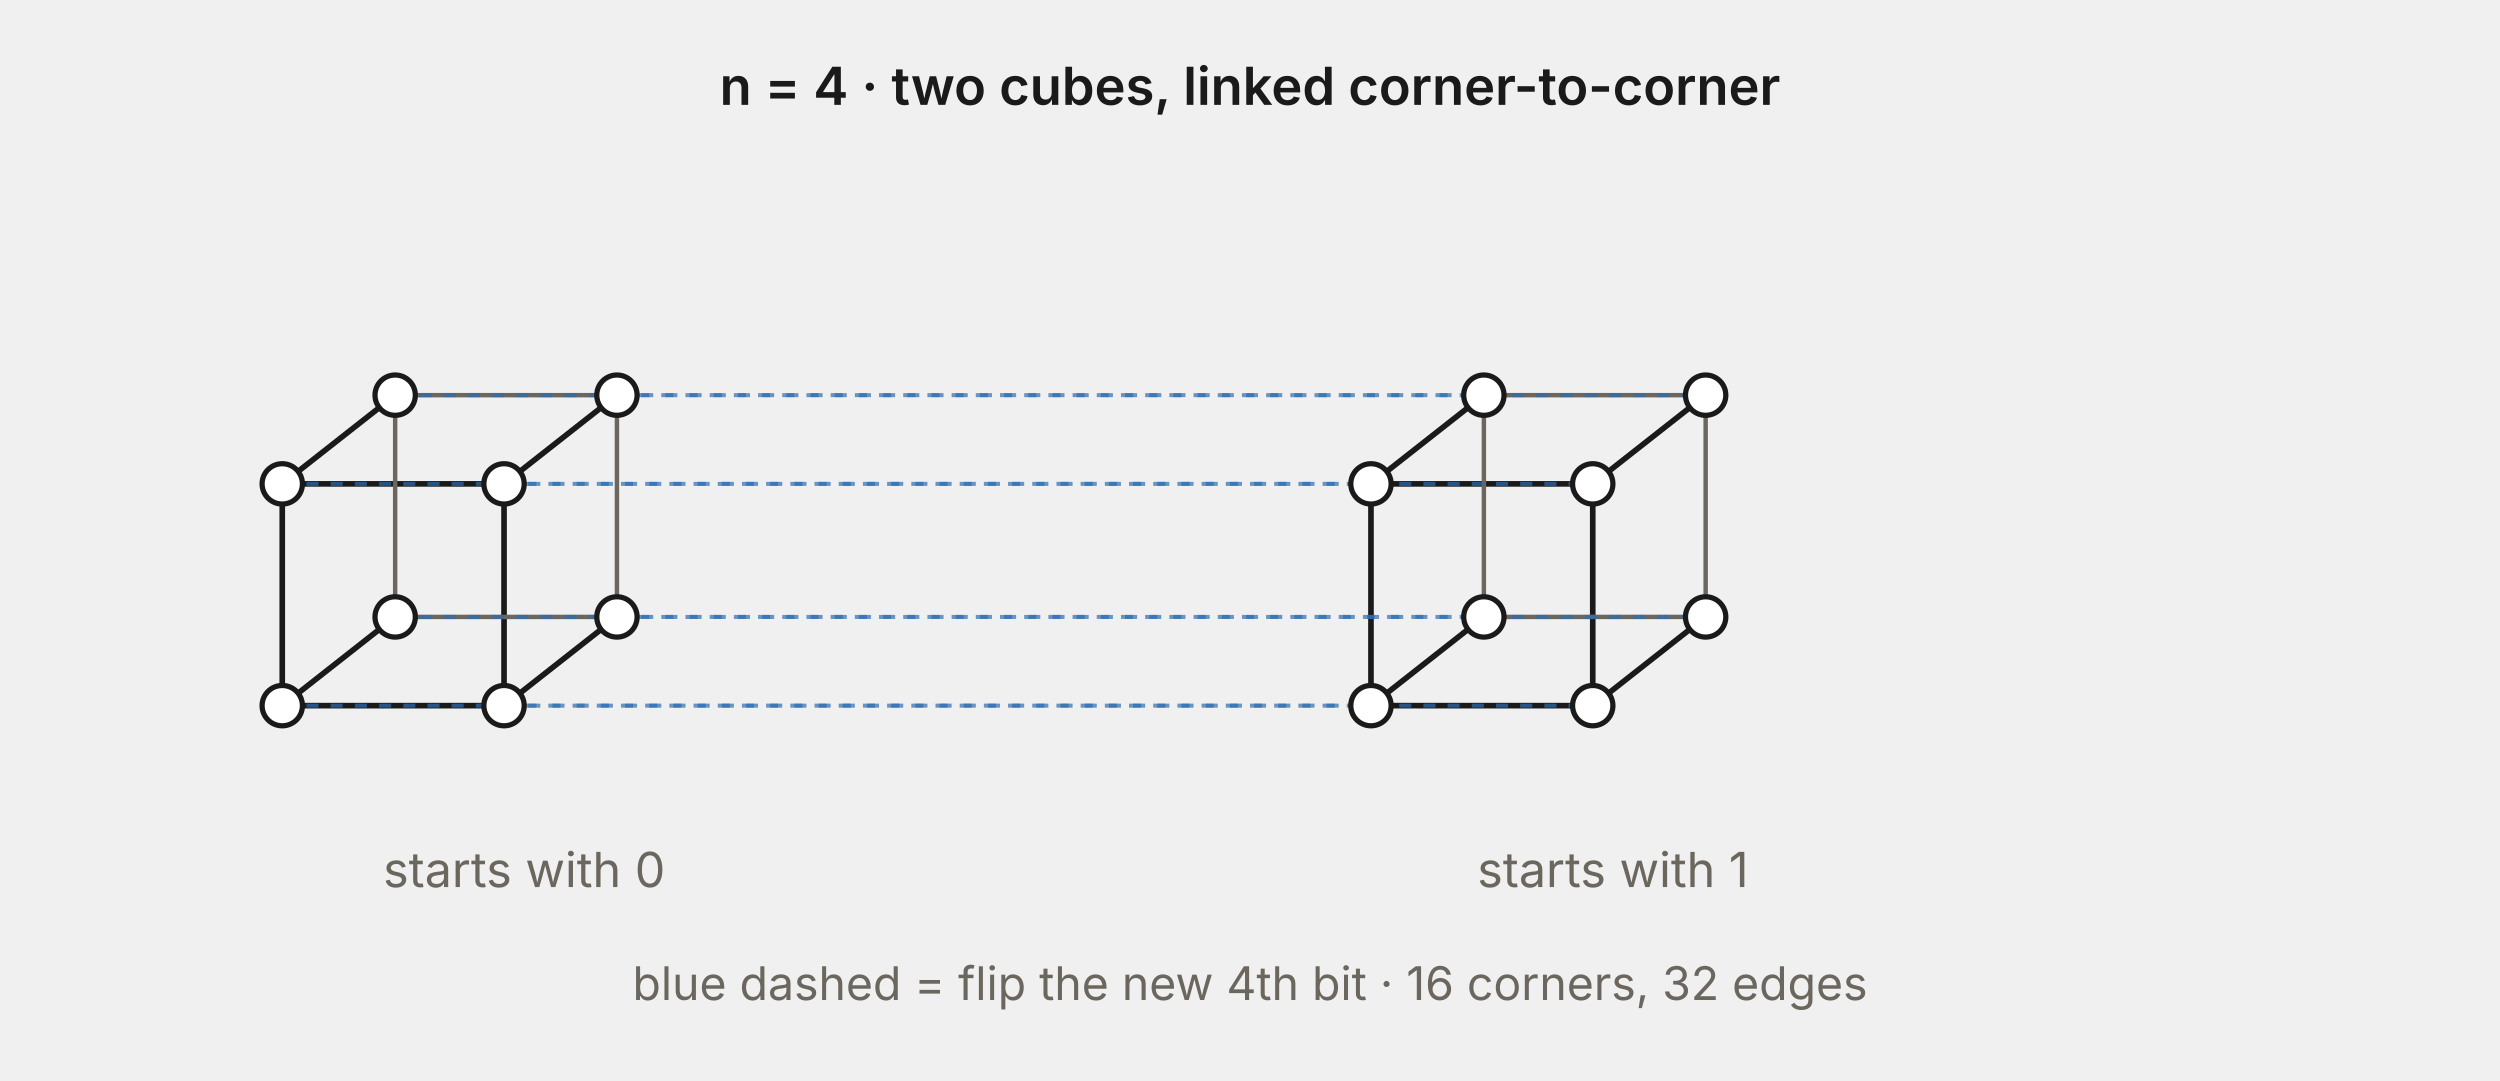
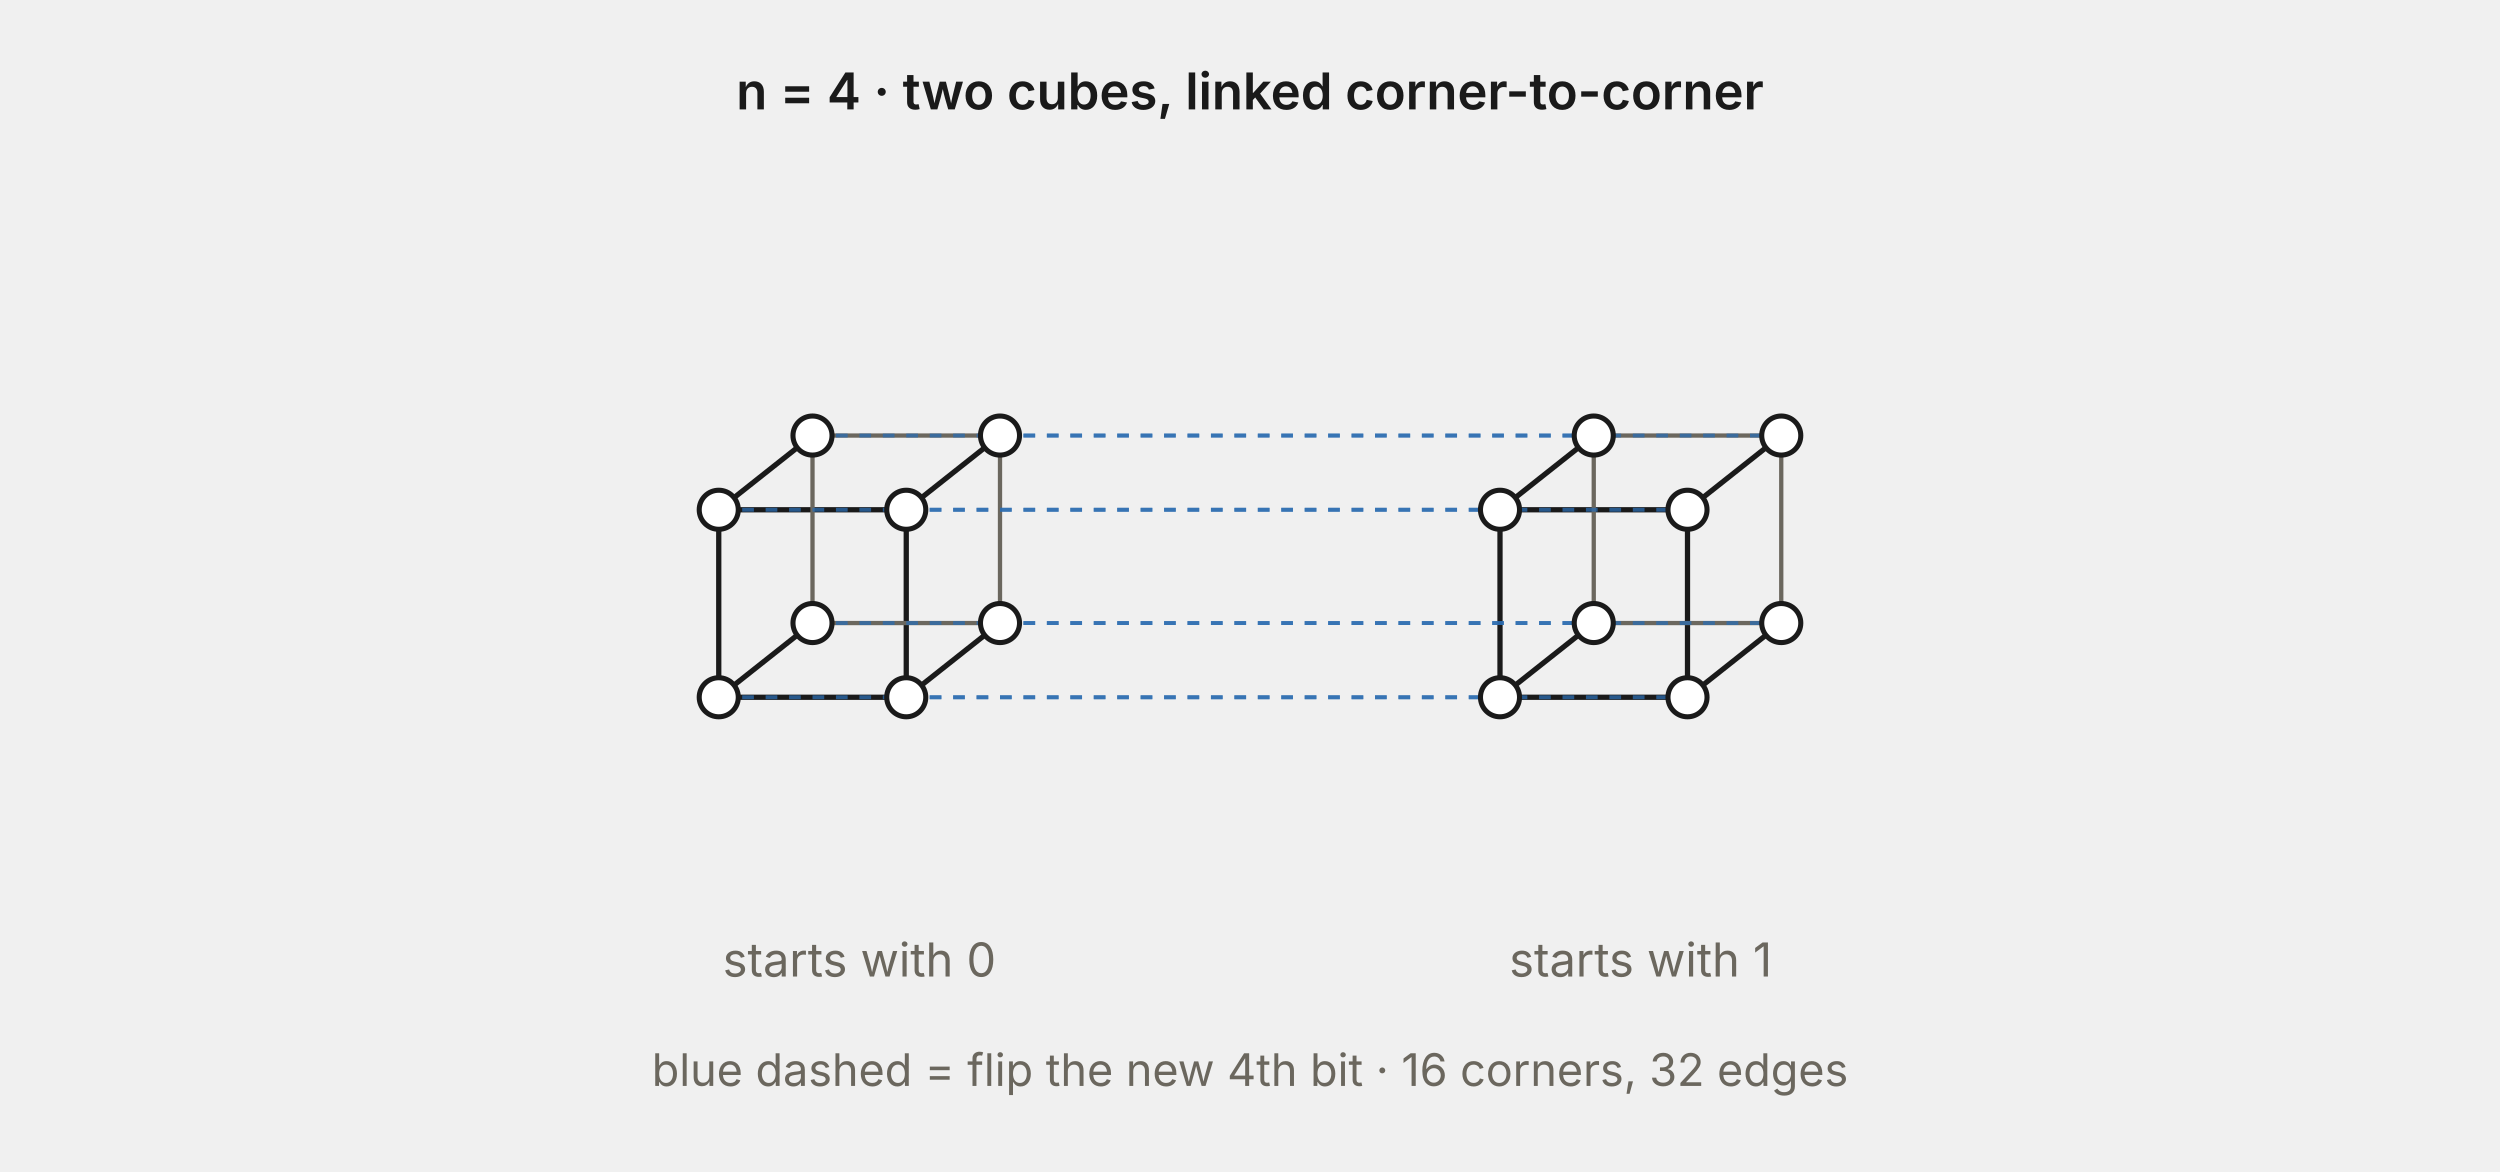
- <svg xmlns="http://www.w3.org/2000/svg" viewBox="0 0 620 268" role="img" aria-label="A 4D hypercube drawn as two cubes linked by edges that flip the fourth bit" font-family="Inter,system-ui,sans-serif" font-size="13" fill="#1a1a1a">
-   <defs>
-     <marker id="ar" viewBox="0 0 10 10" refX="9" refY="5" markerWidth="7" markerHeight="7" orient="auto">
-       <path d="M0 0L10 5L0 10z" fill="#1a1a1a" />
-     </marker>
-   </defs>
-   <text x="310" y="26" text-anchor="middle" font-weight="600" font-size="13">n = 4 · two cubes, linked corner-to-corner</text>
-   <line x1="70" y1="175" x2="98" y2="153" stroke="#1a1a1a" stroke-width="1.4" />
-   <line x1="70" y1="175" x2="70" y2="120" stroke="#1a1a1a" stroke-width="1.4" />
-   <line x1="70" y1="175" x2="125" y2="175" stroke="#1a1a1a" stroke-width="1.4" />
-   <line x1="125" y1="175" x2="153" y2="153" stroke="#1a1a1a" stroke-width="1.4" />
-   <line x1="125" y1="175" x2="125" y2="120" stroke="#1a1a1a" stroke-width="1.4" />
-   <line x1="70" y1="120" x2="98" y2="98" stroke="#1a1a1a" stroke-width="1.4" />
-   <line x1="70" y1="120" x2="125" y2="120" stroke="#1a1a1a" stroke-width="1.4" />
-   <line x1="125" y1="120" x2="153" y2="98" stroke="#1a1a1a" stroke-width="1.4" />
-   <line x1="98" y1="153" x2="98" y2="98" stroke="#6b675e" stroke-width="1.1" />
-   <line x1="98" y1="153" x2="153" y2="153" stroke="#6b675e" stroke-width="1.1" />
-   <line x1="153" y1="153" x2="153" y2="98" stroke="#6b675e" stroke-width="1.1" />
-   <line x1="98" y1="98" x2="153" y2="98" stroke="#6b675e" stroke-width="1.1" />
-   <line x1="340" y1="175" x2="368" y2="153" stroke="#1a1a1a" stroke-width="1.4" />
-   <line x1="340" y1="175" x2="340" y2="120" stroke="#1a1a1a" stroke-width="1.4" />
-   <line x1="340" y1="175" x2="395" y2="175" stroke="#1a1a1a" stroke-width="1.4" />
-   <line x1="395" y1="175" x2="423" y2="153" stroke="#1a1a1a" stroke-width="1.4" />
-   <line x1="395" y1="175" x2="395" y2="120" stroke="#1a1a1a" stroke-width="1.4" />
-   <line x1="340" y1="120" x2="368" y2="98" stroke="#1a1a1a" stroke-width="1.4" />
-   <line x1="340" y1="120" x2="395" y2="120" stroke="#1a1a1a" stroke-width="1.4" />
-   <line x1="395" y1="120" x2="423" y2="98" stroke="#1a1a1a" stroke-width="1.4" />
-   <line x1="368" y1="153" x2="368" y2="98" stroke="#6b675e" stroke-width="1.1" />
-   <line x1="368" y1="153" x2="423" y2="153" stroke="#6b675e" stroke-width="1.1" />
-   <line x1="423" y1="153" x2="423" y2="98" stroke="#6b675e" stroke-width="1.1" />
-   <line x1="368" y1="98" x2="423" y2="98" stroke="#6b675e" stroke-width="1.1" />
-   <line x1="70" y1="175" x2="340" y2="175" stroke="#2b6cb0" stroke-width="1" stroke-dasharray="3 3" opacity="0.7" />
-   <line x1="125" y1="175" x2="395" y2="175" stroke="#2b6cb0" stroke-width="1" stroke-dasharray="3 3" opacity="0.7" />
-   <line x1="70" y1="120" x2="340" y2="120" stroke="#2b6cb0" stroke-width="1" stroke-dasharray="3 3" opacity="0.7" />
-   <line x1="125" y1="120" x2="395" y2="120" stroke="#2b6cb0" stroke-width="1" stroke-dasharray="3 3" opacity="0.7" />
-   <line x1="98" y1="153" x2="368" y2="153" stroke="#2b6cb0" stroke-width="1" stroke-dasharray="3 3" opacity="0.7" />
-   <line x1="153" y1="153" x2="423" y2="153" stroke="#2b6cb0" stroke-width="1" stroke-dasharray="3 3" opacity="0.7" />
-   <line x1="98" y1="98" x2="368" y2="98" stroke="#2b6cb0" stroke-width="1" stroke-dasharray="3 3" opacity="0.7" />
-   <line x1="153" y1="98" x2="423" y2="98" stroke="#2b6cb0" stroke-width="1" stroke-dasharray="3 3" opacity="0.7" />
-   <circle cx="70" cy="175" r="5" fill="#fff" stroke="#1a1a1a" stroke-width="1.3" />
-   <circle cx="125" cy="175" r="5" fill="#fff" stroke="#1a1a1a" stroke-width="1.3" />
-   <circle cx="70" cy="120" r="5" fill="#fff" stroke="#1a1a1a" stroke-width="1.3" />
-   <circle cx="125" cy="120" r="5" fill="#fff" stroke="#1a1a1a" stroke-width="1.3" />
-   <circle cx="98" cy="153" r="5" fill="#fff" stroke="#1a1a1a" stroke-width="1.3" />
-   <circle cx="153" cy="153" r="5" fill="#fff" stroke="#1a1a1a" stroke-width="1.3" />
-   <circle cx="98" cy="98" r="5" fill="#fff" stroke="#1a1a1a" stroke-width="1.3" />
-   <circle cx="153" cy="98" r="5" fill="#fff" stroke="#1a1a1a" stroke-width="1.3" />
-   <circle cx="340" cy="175" r="5" fill="#fff" stroke="#1a1a1a" stroke-width="1.3" />
-   <circle cx="395" cy="175" r="5" fill="#fff" stroke="#1a1a1a" stroke-width="1.3" />
-   <circle cx="340" cy="120" r="5" fill="#fff" stroke="#1a1a1a" stroke-width="1.3" />
-   <circle cx="395" cy="120" r="5" fill="#fff" stroke="#1a1a1a" stroke-width="1.3" />
-   <circle cx="368" cy="153" r="5" fill="#fff" stroke="#1a1a1a" stroke-width="1.3" />
-   <circle cx="423" cy="153" r="5" fill="#fff" stroke="#1a1a1a" stroke-width="1.3" />
-   <circle cx="368" cy="98" r="5" fill="#fff" stroke="#1a1a1a" stroke-width="1.3" />
-   <circle cx="423" cy="98" r="5" fill="#fff" stroke="#1a1a1a" stroke-width="1.3" />
-   <text x="130" y="220" text-anchor="middle" fill="#6b675e" font-size="12">starts with 0</text>
-   <text x="400" y="220" text-anchor="middle" fill="#6b675e" font-size="12">starts with 1</text>
-   <text x="310" y="248" text-anchor="middle" fill="#6b675e" font-size="11.5">blue dashed = flip the new 4th bit · 16 corners, 32 edges</text>
+ <svg xmlns="http://www.w3.org/2000/svg" viewBox="0 0 640 300" role="img" aria-label="A 4D hypercube drawn as two cubes linked by edges that flip the fourth bit" font-family="Inter,system-ui,sans-serif" font-size="13" fill="#1a1a1a">
+   <text x="320" y="28" text-anchor="middle" font-weight="600" font-size="13">n = 4 · two cubes, linked corner-to-corner</text>
+   <line x1="184.0" y1="178.5" x2="232.0" y2="178.5" stroke="#1a1a1a" stroke-width="1.35" />
+   <line x1="184.0" y1="178.5" x2="184.0" y2="130.5" stroke="#1a1a1a" stroke-width="1.35" />
+   <line x1="184.0" y1="178.5" x2="208.0" y2="159.5" stroke="#1a1a1a" stroke-width="1.35" />
+   <line x1="232.0" y1="178.5" x2="232.0" y2="130.5" stroke="#1a1a1a" stroke-width="1.35" />
+   <line x1="232.0" y1="178.5" x2="256.0" y2="159.5" stroke="#1a1a1a" stroke-width="1.35" />
+   <line x1="184.0" y1="130.5" x2="232.0" y2="130.5" stroke="#1a1a1a" stroke-width="1.35" />
+   <line x1="184.0" y1="130.5" x2="208.0" y2="111.5" stroke="#1a1a1a" stroke-width="1.35" />
+   <line x1="232.0" y1="130.5" x2="256.0" y2="111.5" stroke="#1a1a1a" stroke-width="1.35" />
+   <line x1="208.0" y1="159.5" x2="256.0" y2="159.5" stroke="#6b675e" stroke-width="1.1" />
+   <line x1="208.0" y1="159.5" x2="208.0" y2="111.5" stroke="#6b675e" stroke-width="1.1" />
+   <line x1="256.0" y1="159.5" x2="256.0" y2="111.5" stroke="#6b675e" stroke-width="1.1" />
+   <line x1="208.0" y1="111.5" x2="256.0" y2="111.5" stroke="#6b675e" stroke-width="1.1" />
+   <line x1="384.0" y1="178.5" x2="432.0" y2="178.5" stroke="#1a1a1a" stroke-width="1.35" />
+   <line x1="384.0" y1="178.5" x2="384.0" y2="130.5" stroke="#1a1a1a" stroke-width="1.35" />
+   <line x1="384.0" y1="178.5" x2="408.0" y2="159.5" stroke="#1a1a1a" stroke-width="1.35" />
+   <line x1="432.0" y1="178.5" x2="432.0" y2="130.5" stroke="#1a1a1a" stroke-width="1.35" />
+   <line x1="432.0" y1="178.5" x2="456.0" y2="159.5" stroke="#1a1a1a" stroke-width="1.35" />
+   <line x1="384.0" y1="130.5" x2="432.0" y2="130.5" stroke="#1a1a1a" stroke-width="1.35" />
+   <line x1="384.0" y1="130.5" x2="408.0" y2="111.5" stroke="#1a1a1a" stroke-width="1.35" />
+   <line x1="432.0" y1="130.5" x2="456.0" y2="111.5" stroke="#1a1a1a" stroke-width="1.35" />
+   <line x1="408.0" y1="159.5" x2="456.0" y2="159.5" stroke="#6b675e" stroke-width="1.1" />
+   <line x1="408.0" y1="159.5" x2="408.0" y2="111.5" stroke="#6b675e" stroke-width="1.1" />
+   <line x1="456.0" y1="159.5" x2="456.0" y2="111.5" stroke="#6b675e" stroke-width="1.1" />
+   <line x1="408.0" y1="111.5" x2="456.0" y2="111.5" stroke="#6b675e" stroke-width="1.1" />
+   <line x1="184.0" y1="178.5" x2="384.0" y2="178.5" stroke="#2b6cb0" stroke-width="1" stroke-dasharray="3 3" opacity="0.75" />
+   <line x1="232.0" y1="178.5" x2="432.0" y2="178.5" stroke="#2b6cb0" stroke-width="1" stroke-dasharray="3 3" opacity="0.75" />
+   <line x1="184.0" y1="130.5" x2="384.0" y2="130.5" stroke="#2b6cb0" stroke-width="1" stroke-dasharray="3 3" opacity="0.75" />
+   <line x1="232.0" y1="130.5" x2="432.0" y2="130.5" stroke="#2b6cb0" stroke-width="1" stroke-dasharray="3 3" opacity="0.75" />
+   <line x1="208.0" y1="159.5" x2="408.0" y2="159.5" stroke="#2b6cb0" stroke-width="1" stroke-dasharray="3 3" opacity="0.75" />
+   <line x1="256.0" y1="159.5" x2="456.0" y2="159.5" stroke="#2b6cb0" stroke-width="1" stroke-dasharray="3 3" opacity="0.75" />
+   <line x1="208.0" y1="111.5" x2="408.0" y2="111.5" stroke="#2b6cb0" stroke-width="1" stroke-dasharray="3 3" opacity="0.75" />
+   <line x1="256.0" y1="111.5" x2="456.0" y2="111.5" stroke="#2b6cb0" stroke-width="1" stroke-dasharray="3 3" opacity="0.75" />
+   <circle cx="184.0" cy="178.5" r="5" fill="#fff" stroke="#1a1a1a" stroke-width="1.3" />
+   <circle cx="232.0" cy="178.5" r="5" fill="#fff" stroke="#1a1a1a" stroke-width="1.3" />
+   <circle cx="184.0" cy="130.5" r="5" fill="#fff" stroke="#1a1a1a" stroke-width="1.3" />
+   <circle cx="232.0" cy="130.5" r="5" fill="#fff" stroke="#1a1a1a" stroke-width="1.3" />
+   <circle cx="208.0" cy="159.5" r="5" fill="#fff" stroke="#1a1a1a" stroke-width="1.3" />
+   <circle cx="256.0" cy="159.5" r="5" fill="#fff" stroke="#1a1a1a" stroke-width="1.3" />
+   <circle cx="208.0" cy="111.5" r="5" fill="#fff" stroke="#1a1a1a" stroke-width="1.3" />
+   <circle cx="256.0" cy="111.5" r="5" fill="#fff" stroke="#1a1a1a" stroke-width="1.3" />
+   <circle cx="384.0" cy="178.5" r="5" fill="#fff" stroke="#1a1a1a" stroke-width="1.3" />
+   <circle cx="432.0" cy="178.5" r="5" fill="#fff" stroke="#1a1a1a" stroke-width="1.3" />
+   <circle cx="384.0" cy="130.5" r="5" fill="#fff" stroke="#1a1a1a" stroke-width="1.3" />
+   <circle cx="432.0" cy="130.5" r="5" fill="#fff" stroke="#1a1a1a" stroke-width="1.3" />
+   <circle cx="408.0" cy="159.5" r="5" fill="#fff" stroke="#1a1a1a" stroke-width="1.3" />
+   <circle cx="456.0" cy="159.5" r="5" fill="#fff" stroke="#1a1a1a" stroke-width="1.3" />
+   <circle cx="408.0" cy="111.5" r="5" fill="#fff" stroke="#1a1a1a" stroke-width="1.3" />
+   <circle cx="456.0" cy="111.5" r="5" fill="#fff" stroke="#1a1a1a" stroke-width="1.3" />
+   <text x="220.0" y="250" text-anchor="middle" fill="#6b675e" font-size="12">starts with 0</text>
+   <text x="420.0" y="250" text-anchor="middle" fill="#6b675e" font-size="12">starts with 1</text>
+   <text x="320" y="278" text-anchor="middle" fill="#6b675e" font-size="11.5">blue dashed = flip the new 4th bit · 16 corners, 32 edges</text>
</svg>
